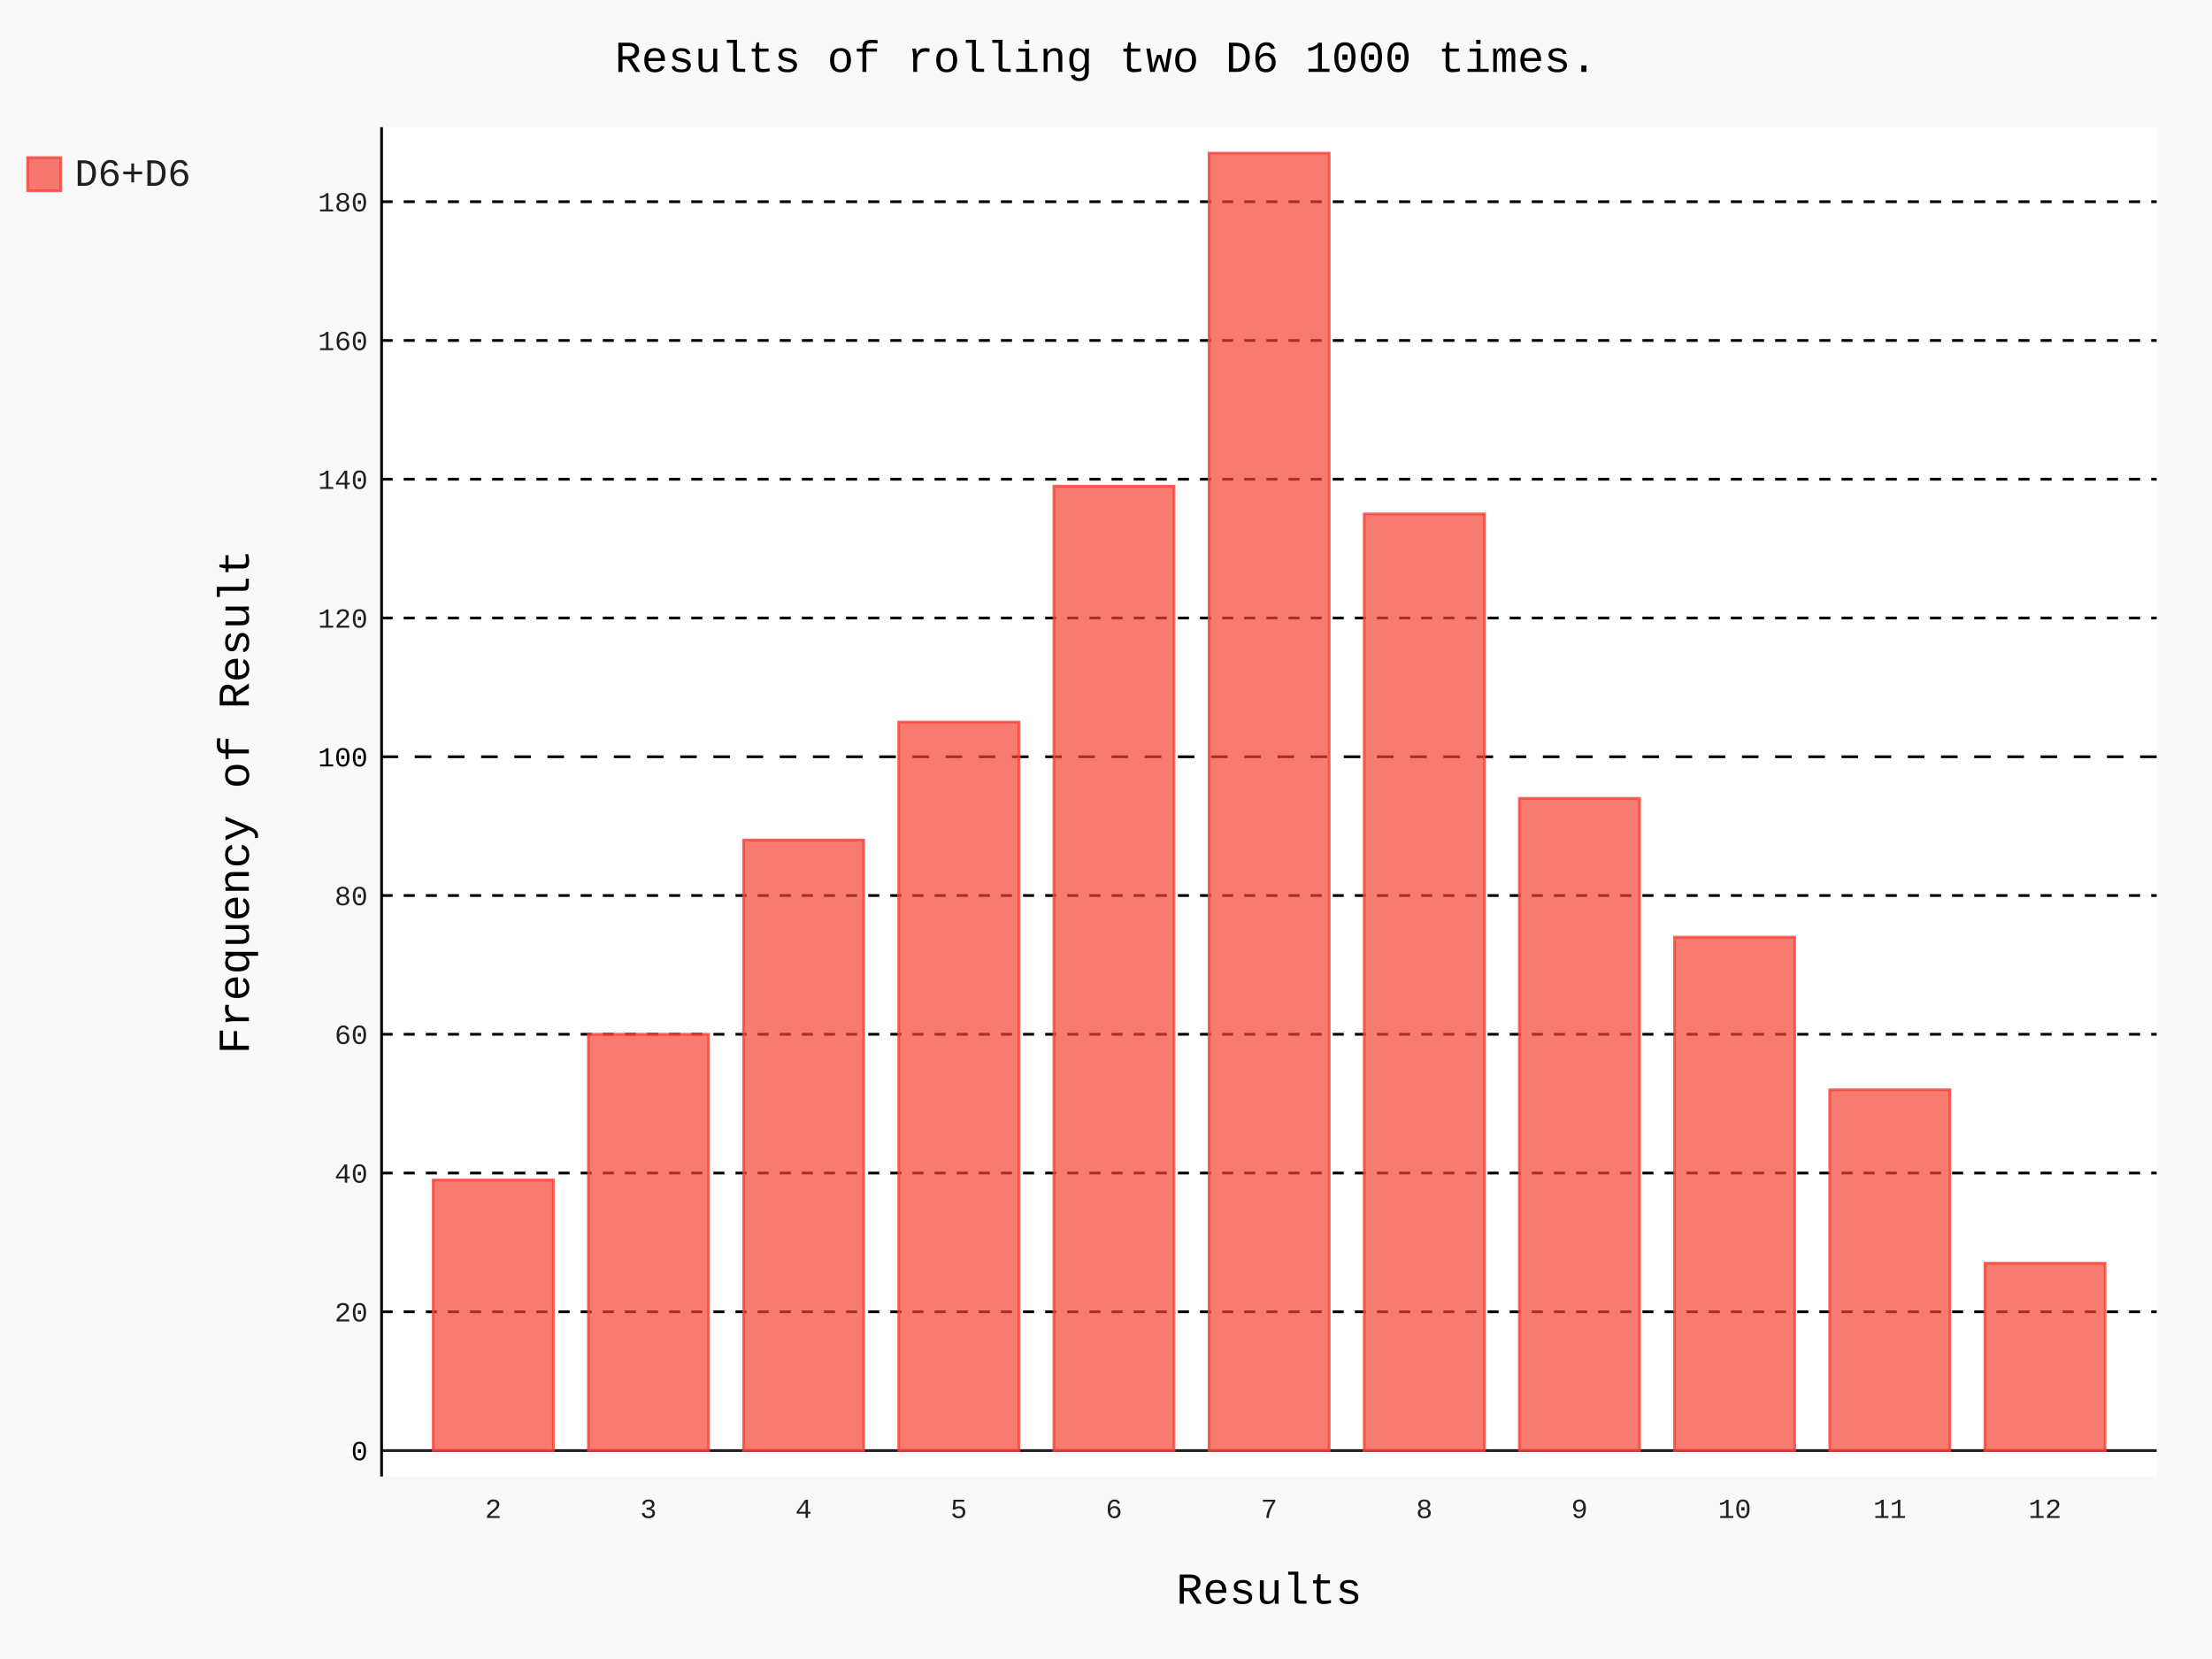
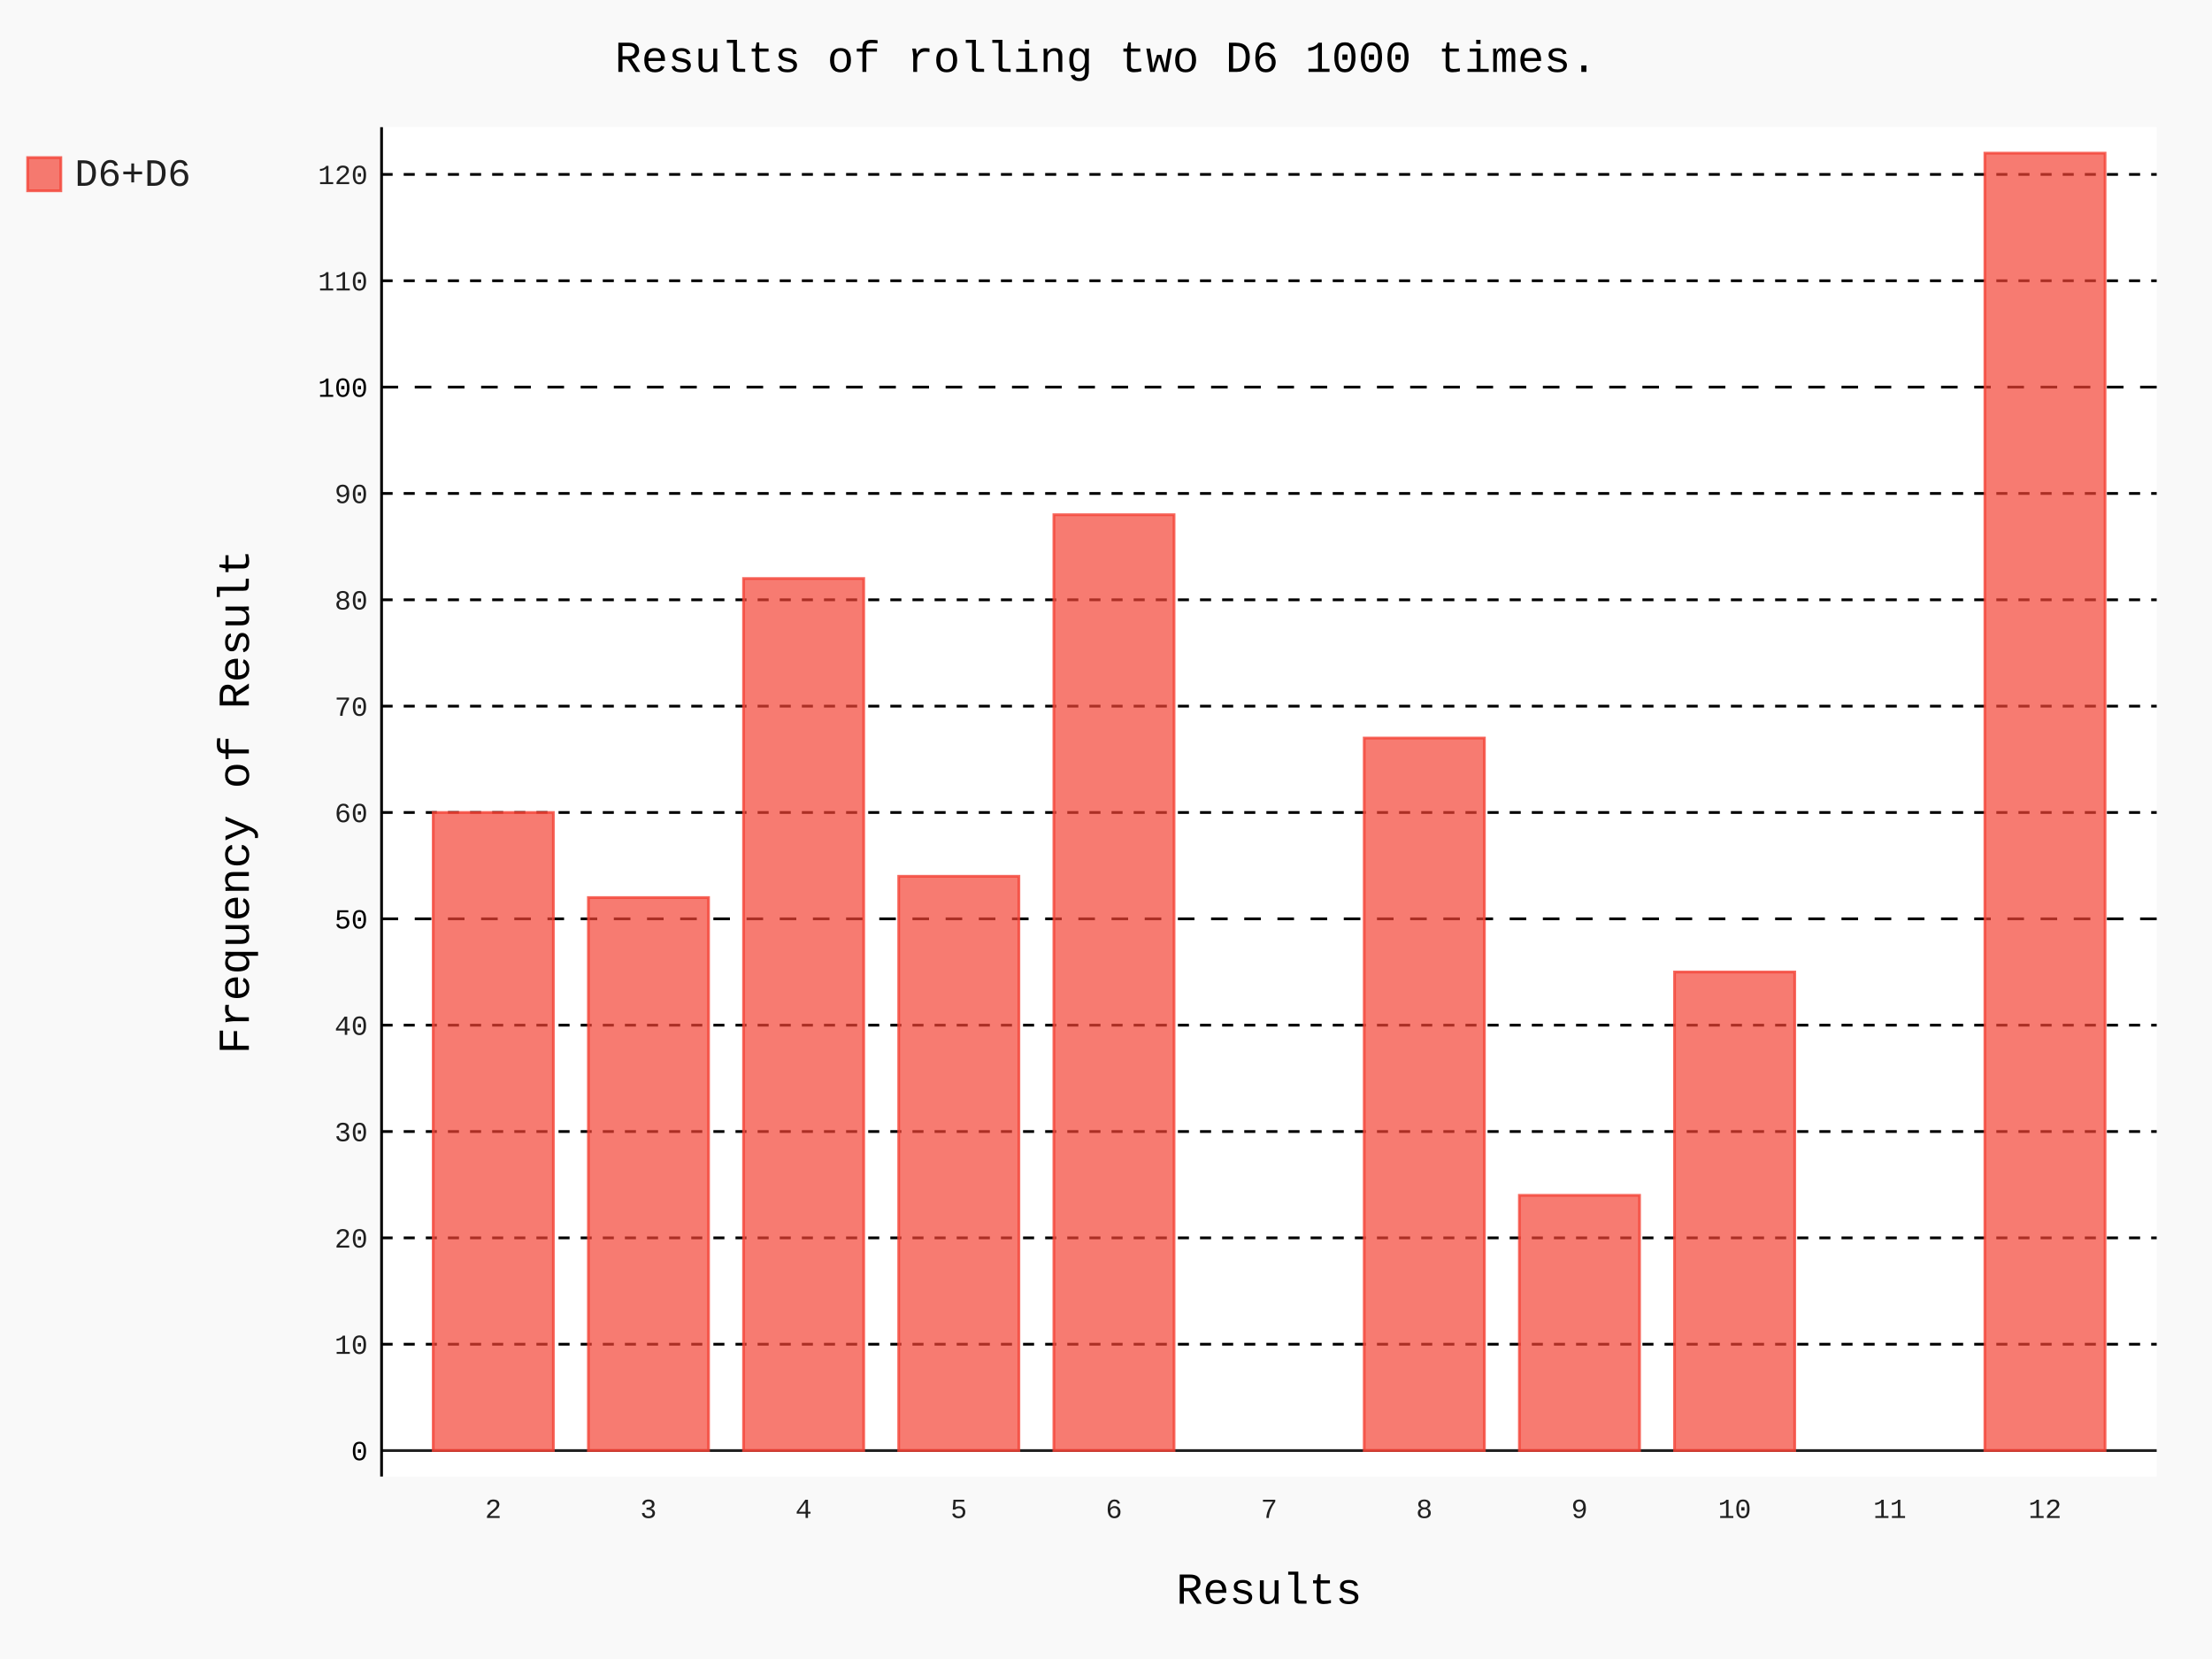
- <svg xmlns="http://www.w3.org/2000/svg" class="pygal-chart" id="chart-cfb28881-1368-4796-a774-517c3531ba4e" viewBox="0 0 800 600">
+ <svg xmlns="http://www.w3.org/2000/svg" id="chart-41966ea5-2b88-454b-b82e-bc6275dca325" class="pygal-chart" viewBox="0 0 800 600">
  <defs>
-     <style type="text/css">#chart-cfb28881-1368-4796-a774-517c3531ba4e{-webkit-user-select:none;-webkit-font-smoothing:antialiased;font-family:Consolas,"Liberation Mono",Menlo,Courier,monospace}#chart-cfb28881-1368-4796-a774-517c3531ba4e .title{font-family:Consolas,"Liberation Mono",Menlo,Courier,monospace;font-size:16px}#chart-cfb28881-1368-4796-a774-517c3531ba4e .legends .legend text{font-family:Consolas,"Liberation Mono",Menlo,Courier,monospace;font-size:14px}#chart-cfb28881-1368-4796-a774-517c3531ba4e .axis text{font-family:Consolas,"Liberation Mono",Menlo,Courier,monospace;font-size:10px}#chart-cfb28881-1368-4796-a774-517c3531ba4e .axis text.major{font-family:Consolas,"Liberation Mono",Menlo,Courier,monospace;font-size:10px}#chart-cfb28881-1368-4796-a774-517c3531ba4e .text-overlay text.value{font-family:Consolas,"Liberation Mono",Menlo,Courier,monospace;font-size:16px}#chart-cfb28881-1368-4796-a774-517c3531ba4e .text-overlay text.label{font-family:Consolas,"Liberation Mono",Menlo,Courier,monospace;font-size:10px}#chart-cfb28881-1368-4796-a774-517c3531ba4e .tooltip{font-family:Consolas,"Liberation Mono",Menlo,Courier,monospace;font-size:14px}#chart-cfb28881-1368-4796-a774-517c3531ba4e text.no_data{font-family:Consolas,"Liberation Mono",Menlo,Courier,monospace;font-size:64px}
- #chart-cfb28881-1368-4796-a774-517c3531ba4e{background-color:rgba(249,249,249,1)}#chart-cfb28881-1368-4796-a774-517c3531ba4e path,#chart-cfb28881-1368-4796-a774-517c3531ba4e line,#chart-cfb28881-1368-4796-a774-517c3531ba4e rect,#chart-cfb28881-1368-4796-a774-517c3531ba4e circle{-webkit-transition:150ms;-moz-transition:150ms;transition:150ms}#chart-cfb28881-1368-4796-a774-517c3531ba4e .graph &gt; .background{fill:rgba(249,249,249,1)}#chart-cfb28881-1368-4796-a774-517c3531ba4e .plot &gt; .background{fill:rgba(255,255,255,1)}#chart-cfb28881-1368-4796-a774-517c3531ba4e .graph{fill:rgba(0,0,0,.87)}#chart-cfb28881-1368-4796-a774-517c3531ba4e text.no_data{fill:rgba(0,0,0,1)}#chart-cfb28881-1368-4796-a774-517c3531ba4e .title{fill:rgba(0,0,0,1)}#chart-cfb28881-1368-4796-a774-517c3531ba4e .legends .legend text{fill:rgba(0,0,0,.87)}#chart-cfb28881-1368-4796-a774-517c3531ba4e .legends .legend:hover text{fill:rgba(0,0,0,1)}#chart-cfb28881-1368-4796-a774-517c3531ba4e .axis .line{stroke:rgba(0,0,0,1)}#chart-cfb28881-1368-4796-a774-517c3531ba4e .axis .guide.line{stroke:rgba(0,0,0,.54)}#chart-cfb28881-1368-4796-a774-517c3531ba4e .axis .major.line{stroke:rgba(0,0,0,.87)}#chart-cfb28881-1368-4796-a774-517c3531ba4e .axis text.major{fill:rgba(0,0,0,1)}#chart-cfb28881-1368-4796-a774-517c3531ba4e .axis.y .guides:hover .guide.line,#chart-cfb28881-1368-4796-a774-517c3531ba4e .line-graph .axis.x .guides:hover .guide.line,#chart-cfb28881-1368-4796-a774-517c3531ba4e .stackedline-graph .axis.x .guides:hover .guide.line,#chart-cfb28881-1368-4796-a774-517c3531ba4e .xy-graph .axis.x .guides:hover .guide.line{stroke:rgba(0,0,0,1)}#chart-cfb28881-1368-4796-a774-517c3531ba4e .axis .guides:hover text{fill:rgba(0,0,0,1)}#chart-cfb28881-1368-4796-a774-517c3531ba4e .reactive{fill-opacity:.7;stroke-opacity:.8;stroke-width:1}#chart-cfb28881-1368-4796-a774-517c3531ba4e .ci{stroke:rgba(0,0,0,.87)}#chart-cfb28881-1368-4796-a774-517c3531ba4e .reactive.active,#chart-cfb28881-1368-4796-a774-517c3531ba4e .active .reactive{fill-opacity:.8;stroke-opacity:.9;stroke-width:4}#chart-cfb28881-1368-4796-a774-517c3531ba4e .ci .reactive.active{stroke-width:1.5}#chart-cfb28881-1368-4796-a774-517c3531ba4e .series text{fill:rgba(0,0,0,1)}#chart-cfb28881-1368-4796-a774-517c3531ba4e .tooltip rect{fill:rgba(255,255,255,1);stroke:rgba(0,0,0,1);-webkit-transition:opacity 150ms;-moz-transition:opacity 150ms;transition:opacity 150ms}#chart-cfb28881-1368-4796-a774-517c3531ba4e .tooltip .label{fill:rgba(0,0,0,.87)}#chart-cfb28881-1368-4796-a774-517c3531ba4e .tooltip .label{fill:rgba(0,0,0,.87)}#chart-cfb28881-1368-4796-a774-517c3531ba4e .tooltip .legend{font-size:.8em;fill:rgba(0,0,0,.54)}#chart-cfb28881-1368-4796-a774-517c3531ba4e .tooltip .x_label{font-size:.6em;fill:rgba(0,0,0,1)}#chart-cfb28881-1368-4796-a774-517c3531ba4e .tooltip .xlink{font-size:.5em;text-decoration:underline}#chart-cfb28881-1368-4796-a774-517c3531ba4e .tooltip .value{font-size:1.5em}#chart-cfb28881-1368-4796-a774-517c3531ba4e .bound{font-size:.5em}#chart-cfb28881-1368-4796-a774-517c3531ba4e .max-value{font-size:.75em;fill:rgba(0,0,0,.54)}#chart-cfb28881-1368-4796-a774-517c3531ba4e .map-element{fill:rgba(255,255,255,1);stroke:rgba(0,0,0,.54) !important}#chart-cfb28881-1368-4796-a774-517c3531ba4e .map-element .reactive{fill-opacity:inherit;stroke-opacity:inherit}#chart-cfb28881-1368-4796-a774-517c3531ba4e .color-0,#chart-cfb28881-1368-4796-a774-517c3531ba4e .color-0 a:visited{stroke:#F44336;fill:#F44336}#chart-cfb28881-1368-4796-a774-517c3531ba4e .text-overlay .color-0 text{fill:black}
- #chart-cfb28881-1368-4796-a774-517c3531ba4e text.no_data{text-anchor:middle}#chart-cfb28881-1368-4796-a774-517c3531ba4e .guide.line{fill:none}#chart-cfb28881-1368-4796-a774-517c3531ba4e .centered{text-anchor:middle}#chart-cfb28881-1368-4796-a774-517c3531ba4e .title{text-anchor:middle}#chart-cfb28881-1368-4796-a774-517c3531ba4e .legends .legend text{fill-opacity:1}#chart-cfb28881-1368-4796-a774-517c3531ba4e .axis.x text{text-anchor:middle}#chart-cfb28881-1368-4796-a774-517c3531ba4e .axis.x:not(.web) text[transform]{text-anchor:start}#chart-cfb28881-1368-4796-a774-517c3531ba4e .axis.x:not(.web) text[transform].backwards{text-anchor:end}#chart-cfb28881-1368-4796-a774-517c3531ba4e .axis.y text{text-anchor:end}#chart-cfb28881-1368-4796-a774-517c3531ba4e .axis.y text[transform].backwards{text-anchor:start}#chart-cfb28881-1368-4796-a774-517c3531ba4e .axis.y2 text{text-anchor:start}#chart-cfb28881-1368-4796-a774-517c3531ba4e .axis.y2 text[transform].backwards{text-anchor:end}#chart-cfb28881-1368-4796-a774-517c3531ba4e .axis .guide.line{stroke-dasharray:4,4;stroke:black}#chart-cfb28881-1368-4796-a774-517c3531ba4e .axis .major.guide.line{stroke-dasharray:6,6;stroke:black}#chart-cfb28881-1368-4796-a774-517c3531ba4e .horizontal .axis.y .guide.line,#chart-cfb28881-1368-4796-a774-517c3531ba4e .horizontal .axis.y2 .guide.line,#chart-cfb28881-1368-4796-a774-517c3531ba4e .vertical .axis.x .guide.line{opacity:0}#chart-cfb28881-1368-4796-a774-517c3531ba4e .horizontal .axis.always_show .guide.line,#chart-cfb28881-1368-4796-a774-517c3531ba4e .vertical .axis.always_show .guide.line{opacity:1 !important}#chart-cfb28881-1368-4796-a774-517c3531ba4e .axis.y .guides:hover .guide.line,#chart-cfb28881-1368-4796-a774-517c3531ba4e .axis.y2 .guides:hover .guide.line,#chart-cfb28881-1368-4796-a774-517c3531ba4e .axis.x .guides:hover .guide.line{opacity:1}#chart-cfb28881-1368-4796-a774-517c3531ba4e .axis .guides:hover text{opacity:1}#chart-cfb28881-1368-4796-a774-517c3531ba4e .nofill{fill:none}#chart-cfb28881-1368-4796-a774-517c3531ba4e .subtle-fill{fill-opacity:.2}#chart-cfb28881-1368-4796-a774-517c3531ba4e .dot{stroke-width:1px;fill-opacity:1;stroke-opacity:1}#chart-cfb28881-1368-4796-a774-517c3531ba4e .dot.active{stroke-width:5px}#chart-cfb28881-1368-4796-a774-517c3531ba4e .dot.negative{fill:transparent}#chart-cfb28881-1368-4796-a774-517c3531ba4e text,#chart-cfb28881-1368-4796-a774-517c3531ba4e tspan{stroke:none !important}#chart-cfb28881-1368-4796-a774-517c3531ba4e .series text.active{opacity:1}#chart-cfb28881-1368-4796-a774-517c3531ba4e .tooltip rect{fill-opacity:.95;stroke-width:.5}#chart-cfb28881-1368-4796-a774-517c3531ba4e .tooltip text{fill-opacity:1}#chart-cfb28881-1368-4796-a774-517c3531ba4e .showable{visibility:hidden}#chart-cfb28881-1368-4796-a774-517c3531ba4e .showable.shown{visibility:visible}#chart-cfb28881-1368-4796-a774-517c3531ba4e .gauge-background{fill:rgba(229,229,229,1);stroke:none}#chart-cfb28881-1368-4796-a774-517c3531ba4e .bg-lines{stroke:rgba(249,249,249,1);stroke-width:2px}</style>
+     <style type="text/css">#chart-41966ea5-2b88-454b-b82e-bc6275dca325{-webkit-user-select:none;-webkit-font-smoothing:antialiased;font-family:Consolas,"Liberation Mono",Menlo,Courier,monospace}#chart-41966ea5-2b88-454b-b82e-bc6275dca325 .title{font-family:Consolas,"Liberation Mono",Menlo,Courier,monospace;font-size:16px}#chart-41966ea5-2b88-454b-b82e-bc6275dca325 .legends .legend text{font-family:Consolas,"Liberation Mono",Menlo,Courier,monospace;font-size:14px}#chart-41966ea5-2b88-454b-b82e-bc6275dca325 .axis text{font-family:Consolas,"Liberation Mono",Menlo,Courier,monospace;font-size:10px}#chart-41966ea5-2b88-454b-b82e-bc6275dca325 .axis text.major{font-family:Consolas,"Liberation Mono",Menlo,Courier,monospace;font-size:10px}#chart-41966ea5-2b88-454b-b82e-bc6275dca325 .text-overlay text.value{font-family:Consolas,"Liberation Mono",Menlo,Courier,monospace;font-size:16px}#chart-41966ea5-2b88-454b-b82e-bc6275dca325 .text-overlay text.label{font-family:Consolas,"Liberation Mono",Menlo,Courier,monospace;font-size:10px}#chart-41966ea5-2b88-454b-b82e-bc6275dca325 .tooltip{font-family:Consolas,"Liberation Mono",Menlo,Courier,monospace;font-size:14px}#chart-41966ea5-2b88-454b-b82e-bc6275dca325 text.no_data{font-family:Consolas,"Liberation Mono",Menlo,Courier,monospace;font-size:64px}
+ #chart-41966ea5-2b88-454b-b82e-bc6275dca325{background-color:rgba(249,249,249,1)}#chart-41966ea5-2b88-454b-b82e-bc6275dca325 path,#chart-41966ea5-2b88-454b-b82e-bc6275dca325 line,#chart-41966ea5-2b88-454b-b82e-bc6275dca325 rect,#chart-41966ea5-2b88-454b-b82e-bc6275dca325 circle{-webkit-transition:150ms;-moz-transition:150ms;transition:150ms}#chart-41966ea5-2b88-454b-b82e-bc6275dca325 .graph &gt; .background{fill:rgba(249,249,249,1)}#chart-41966ea5-2b88-454b-b82e-bc6275dca325 .plot &gt; .background{fill:rgba(255,255,255,1)}#chart-41966ea5-2b88-454b-b82e-bc6275dca325 .graph{fill:rgba(0,0,0,.87)}#chart-41966ea5-2b88-454b-b82e-bc6275dca325 text.no_data{fill:rgba(0,0,0,1)}#chart-41966ea5-2b88-454b-b82e-bc6275dca325 .title{fill:rgba(0,0,0,1)}#chart-41966ea5-2b88-454b-b82e-bc6275dca325 .legends .legend text{fill:rgba(0,0,0,.87)}#chart-41966ea5-2b88-454b-b82e-bc6275dca325 .legends .legend:hover text{fill:rgba(0,0,0,1)}#chart-41966ea5-2b88-454b-b82e-bc6275dca325 .axis .line{stroke:rgba(0,0,0,1)}#chart-41966ea5-2b88-454b-b82e-bc6275dca325 .axis .guide.line{stroke:rgba(0,0,0,.54)}#chart-41966ea5-2b88-454b-b82e-bc6275dca325 .axis .major.line{stroke:rgba(0,0,0,.87)}#chart-41966ea5-2b88-454b-b82e-bc6275dca325 .axis text.major{fill:rgba(0,0,0,1)}#chart-41966ea5-2b88-454b-b82e-bc6275dca325 .axis.y .guides:hover .guide.line,#chart-41966ea5-2b88-454b-b82e-bc6275dca325 .line-graph .axis.x .guides:hover .guide.line,#chart-41966ea5-2b88-454b-b82e-bc6275dca325 .stackedline-graph .axis.x .guides:hover .guide.line,#chart-41966ea5-2b88-454b-b82e-bc6275dca325 .xy-graph .axis.x .guides:hover .guide.line{stroke:rgba(0,0,0,1)}#chart-41966ea5-2b88-454b-b82e-bc6275dca325 .axis .guides:hover text{fill:rgba(0,0,0,1)}#chart-41966ea5-2b88-454b-b82e-bc6275dca325 .reactive{fill-opacity:.7;stroke-opacity:.8;stroke-width:1}#chart-41966ea5-2b88-454b-b82e-bc6275dca325 .ci{stroke:rgba(0,0,0,.87)}#chart-41966ea5-2b88-454b-b82e-bc6275dca325 .reactive.active,#chart-41966ea5-2b88-454b-b82e-bc6275dca325 .active .reactive{fill-opacity:.8;stroke-opacity:.9;stroke-width:4}#chart-41966ea5-2b88-454b-b82e-bc6275dca325 .ci .reactive.active{stroke-width:1.5}#chart-41966ea5-2b88-454b-b82e-bc6275dca325 .series text{fill:rgba(0,0,0,1)}#chart-41966ea5-2b88-454b-b82e-bc6275dca325 .tooltip rect{fill:rgba(255,255,255,1);stroke:rgba(0,0,0,1);-webkit-transition:opacity 150ms;-moz-transition:opacity 150ms;transition:opacity 150ms}#chart-41966ea5-2b88-454b-b82e-bc6275dca325 .tooltip .label{fill:rgba(0,0,0,.87)}#chart-41966ea5-2b88-454b-b82e-bc6275dca325 .tooltip .label{fill:rgba(0,0,0,.87)}#chart-41966ea5-2b88-454b-b82e-bc6275dca325 .tooltip .legend{font-size:.8em;fill:rgba(0,0,0,.54)}#chart-41966ea5-2b88-454b-b82e-bc6275dca325 .tooltip .x_label{font-size:.6em;fill:rgba(0,0,0,1)}#chart-41966ea5-2b88-454b-b82e-bc6275dca325 .tooltip .xlink{font-size:.5em;text-decoration:underline}#chart-41966ea5-2b88-454b-b82e-bc6275dca325 .tooltip .value{font-size:1.5em}#chart-41966ea5-2b88-454b-b82e-bc6275dca325 .bound{font-size:.5em}#chart-41966ea5-2b88-454b-b82e-bc6275dca325 .max-value{font-size:.75em;fill:rgba(0,0,0,.54)}#chart-41966ea5-2b88-454b-b82e-bc6275dca325 .map-element{fill:rgba(255,255,255,1);stroke:rgba(0,0,0,.54) !important}#chart-41966ea5-2b88-454b-b82e-bc6275dca325 .map-element .reactive{fill-opacity:inherit;stroke-opacity:inherit}#chart-41966ea5-2b88-454b-b82e-bc6275dca325 .color-0,#chart-41966ea5-2b88-454b-b82e-bc6275dca325 .color-0 a:visited{stroke:#F44336;fill:#F44336}#chart-41966ea5-2b88-454b-b82e-bc6275dca325 .text-overlay .color-0 text{fill:black}
+ #chart-41966ea5-2b88-454b-b82e-bc6275dca325 text.no_data{text-anchor:middle}#chart-41966ea5-2b88-454b-b82e-bc6275dca325 .guide.line{fill:none}#chart-41966ea5-2b88-454b-b82e-bc6275dca325 .centered{text-anchor:middle}#chart-41966ea5-2b88-454b-b82e-bc6275dca325 .title{text-anchor:middle}#chart-41966ea5-2b88-454b-b82e-bc6275dca325 .legends .legend text{fill-opacity:1}#chart-41966ea5-2b88-454b-b82e-bc6275dca325 .axis.x text{text-anchor:middle}#chart-41966ea5-2b88-454b-b82e-bc6275dca325 .axis.x:not(.web) text[transform]{text-anchor:start}#chart-41966ea5-2b88-454b-b82e-bc6275dca325 .axis.x:not(.web) text[transform].backwards{text-anchor:end}#chart-41966ea5-2b88-454b-b82e-bc6275dca325 .axis.y text{text-anchor:end}#chart-41966ea5-2b88-454b-b82e-bc6275dca325 .axis.y text[transform].backwards{text-anchor:start}#chart-41966ea5-2b88-454b-b82e-bc6275dca325 .axis.y2 text{text-anchor:start}#chart-41966ea5-2b88-454b-b82e-bc6275dca325 .axis.y2 text[transform].backwards{text-anchor:end}#chart-41966ea5-2b88-454b-b82e-bc6275dca325 .axis .guide.line{stroke-dasharray:4,4;stroke:black}#chart-41966ea5-2b88-454b-b82e-bc6275dca325 .axis .major.guide.line{stroke-dasharray:6,6;stroke:black}#chart-41966ea5-2b88-454b-b82e-bc6275dca325 .horizontal .axis.y .guide.line,#chart-41966ea5-2b88-454b-b82e-bc6275dca325 .horizontal .axis.y2 .guide.line,#chart-41966ea5-2b88-454b-b82e-bc6275dca325 .vertical .axis.x .guide.line{opacity:0}#chart-41966ea5-2b88-454b-b82e-bc6275dca325 .horizontal .axis.always_show .guide.line,#chart-41966ea5-2b88-454b-b82e-bc6275dca325 .vertical .axis.always_show .guide.line{opacity:1 !important}#chart-41966ea5-2b88-454b-b82e-bc6275dca325 .axis.y .guides:hover .guide.line,#chart-41966ea5-2b88-454b-b82e-bc6275dca325 .axis.y2 .guides:hover .guide.line,#chart-41966ea5-2b88-454b-b82e-bc6275dca325 .axis.x .guides:hover .guide.line{opacity:1}#chart-41966ea5-2b88-454b-b82e-bc6275dca325 .axis .guides:hover text{opacity:1}#chart-41966ea5-2b88-454b-b82e-bc6275dca325 .nofill{fill:none}#chart-41966ea5-2b88-454b-b82e-bc6275dca325 .subtle-fill{fill-opacity:.2}#chart-41966ea5-2b88-454b-b82e-bc6275dca325 .dot{stroke-width:1px;fill-opacity:1;stroke-opacity:1}#chart-41966ea5-2b88-454b-b82e-bc6275dca325 .dot.active{stroke-width:5px}#chart-41966ea5-2b88-454b-b82e-bc6275dca325 .dot.negative{fill:transparent}#chart-41966ea5-2b88-454b-b82e-bc6275dca325 text,#chart-41966ea5-2b88-454b-b82e-bc6275dca325 tspan{stroke:none !important}#chart-41966ea5-2b88-454b-b82e-bc6275dca325 .series text.active{opacity:1}#chart-41966ea5-2b88-454b-b82e-bc6275dca325 .tooltip rect{fill-opacity:.95;stroke-width:.5}#chart-41966ea5-2b88-454b-b82e-bc6275dca325 .tooltip text{fill-opacity:1}#chart-41966ea5-2b88-454b-b82e-bc6275dca325 .showable{visibility:hidden}#chart-41966ea5-2b88-454b-b82e-bc6275dca325 .showable.shown{visibility:visible}#chart-41966ea5-2b88-454b-b82e-bc6275dca325 .gauge-background{fill:rgba(229,229,229,1);stroke:none}#chart-41966ea5-2b88-454b-b82e-bc6275dca325 .bg-lines{stroke:rgba(249,249,249,1);stroke-width:2px}</style>
  </defs>
  <g class="graph bar-graph vertical">
-     <rect class="background" height="600" width="800" x="0" y="0" />
-     <g class="plot" transform="translate(138, 46)">
-       <rect class="background" height="488" width="642.0" x="0" y="0" />
+     <rect x="0" y="0" width="800" height="600" class="background" />
+     <g transform="translate(138, 46)" class="plot">
+       <rect x="0" y="0" width="642.0" height="488" class="background" />
      <g class="axis y always_show">
        <g class="guides">
-           <path class="axis major line" d="M0 478.615 h642" />
-           <text class="major" x="-5" y="482.115">0</text>
+           <path d="M0 478.615 h642" class="axis major line" />
+           <text x="-5" y="482.115" class="major">0</text>
        </g>
        <g class="guides">
-           <path class="guide line" d="M0 428.43 h642" />
-           <text class="" x="-5" y="431.93">20</text>
+           <path d="M0 440.154 h642" class="guide line" />
+           <text x="-5" y="443.654" class="">10</text>
        </g>
        <g class="guides">
-           <path class="guide line" d="M0 378.245 h642" />
-           <text class="" x="-5" y="381.745">40</text>
+           <path d="M0 401.692 h642" class="guide line" />
+           <text x="-5" y="405.192" class="">20</text>
        </g>
        <g class="guides">
-           <path class="guide line" d="M0 328.06 h642" />
-           <text class="" x="-5" y="331.56">60</text>
+           <path d="M0 363.231 h642" class="guide line" />
+           <text x="-5" y="366.731" class="">30</text>
        </g>
        <g class="guides">
-           <path class="guide line" d="M0 277.875 h642" />
-           <text class="" x="-5" y="281.375">80</text>
+           <path d="M0 324.769 h642" class="guide line" />
+           <text x="-5" y="328.269" class="">40</text>
        </g>
        <g class="guides">
-           <path class="major guide line" d="M0 227.69 h642" />
-           <text class="major" x="-5" y="231.19">100</text>
+           <path d="M0 286.308 h642" class="major guide line" />
+           <text x="-5" y="289.808" class="major">50</text>
        </g>
        <g class="guides">
-           <path class="guide line" d="M0 177.505 h642" />
-           <text class="" x="-5" y="181.005">120</text>
+           <path d="M0 247.846 h642" class="guide line" />
+           <text x="-5" y="251.346" class="">60</text>
        </g>
        <g class="guides">
-           <path class="guide line" d="M0 127.32 h642" />
-           <text class="" x="-5" y="130.82">140</text>
+           <path d="M0 209.385 h642" class="guide line" />
+           <text x="-5" y="212.885" class="">70</text>
        </g>
        <g class="guides">
-           <path class="guide line" d="M0 77.135 h642" />
-           <text class="" x="-5" y="80.635">160</text>
+           <path d="M0 170.923 h642" class="guide line" />
+           <text x="-5" y="174.423" class="">80</text>
        </g>
        <g class="guides">
-           <path class="guide line" d="M0 26.949 h642" />
-           <text class="" x="-5" y="30.449">180</text>
+           <path d="M0 132.462 h642" class="guide line" />
+           <text x="-5" y="135.962" class="">90</text>
+         </g>
+         <g class="guides">
+           <path d="M0 94 h642" class="major guide line" />
+           <text x="-5" y="97.5" class="major">100</text>
+         </g>
+         <g class="guides">
+           <path d="M0 55.538 h642" class="guide line" />
+           <text x="-5" y="59.038" class="">110</text>
+         </g>
+         <g class="guides">
+           <path d="M0 17.077 h642" class="guide line" />
+           <text x="-5" y="20.577" class="">120</text>
        </g>
      </g>
      <g class="axis x">
-         <path class="line" d="M0 0 v488" />
+         <path d="M0 0 v488" class="line" />
        <g class="guides">
-           <path class="guide line" d="M40.406 0 v488" />
-           <text class="" x="40.406" y="503.0">2</text>
+           <path d="M40.406 0 v488" class="guide line" />
+           <text x="40.406" y="503.0" class="">2</text>
        </g>
        <g class="guides">
-           <path class="guide line" d="M96.524 0 v488" />
-           <text class="" x="96.524" y="503.0">3</text>
+           <path d="M96.524 0 v488" class="guide line" />
+           <text x="96.524" y="503.0" class="">3</text>
        </g>
        <g class="guides">
-           <path class="guide line" d="M152.643 0 v488" />
-           <text class="" x="152.643" y="503.0">4</text>
+           <path d="M152.643 0 v488" class="guide line" />
+           <text x="152.643" y="503.0" class="">4</text>
        </g>
        <g class="guides">
-           <path class="guide line" d="M208.762 0 v488" />
-           <text class="" x="208.762" y="503.0">5</text>
+           <path d="M208.762 0 v488" class="guide line" />
+           <text x="208.762" y="503.0" class="">5</text>
        </g>
        <g class="guides">
-           <path class="guide line" d="M264.881 0 v488" />
-           <text class="" x="264.881" y="503.0">6</text>
+           <path d="M264.881 0 v488" class="guide line" />
+           <text x="264.881" y="503.0" class="">6</text>
        </g>
        <g class="guides">
-           <path class="guide line" d="M321 0 v488" />
-           <text class="" x="321.0" y="503.0">7</text>
+           <path d="M321 0 v488" class="guide line" />
+           <text x="321.0" y="503.0" class="">7</text>
        </g>
        <g class="guides">
-           <path class="guide line" d="M377.119 0 v488" />
-           <text class="" x="377.119" y="503.0">8</text>
+           <path d="M377.119 0 v488" class="guide line" />
+           <text x="377.119" y="503.0" class="">8</text>
        </g>
        <g class="guides">
-           <path class="guide line" d="M433.238 0 v488" />
-           <text class="" x="433.238" y="503.0">9</text>
+           <path d="M433.238 0 v488" class="guide line" />
+           <text x="433.238" y="503.0" class="">9</text>
        </g>
        <g class="guides">
-           <path class="guide line" d="M489.357 0 v488" />
-           <text class="" x="489.357" y="503.0">10</text>
+           <path d="M489.357 0 v488" class="guide line" />
+           <text x="489.357" y="503.0" class="">10</text>
        </g>
        <g class="guides">
-           <path class="guide line" d="M545.476 0 v488" />
-           <text class="" x="545.476" y="503.0">11</text>
+           <path d="M545.476 0 v488" class="guide line" />
+           <text x="545.476" y="503.0" class="">11</text>
        </g>
        <g class="guides">
-           <path class="guide line" d="M601.594 0 v488" />
-           <text class="" x="601.594" y="503.0">12</text>
+           <path d="M601.594 0 v488" class="guide line" />
+           <text x="601.594" y="503.0" class="">12</text>
        </g>
      </g>
      <g class="series serie-0 color-0">
        <g class="bars">
          <g class="bar">
-             <rect class="rect reactive tooltip-trigger" height="97.861" rx="0" ry="0" width="43.458" x="18.676" y="380.754" />
+             <rect x="18.676" y="247.846" rx="0" ry="0" width="43.458" height="230.769" class="rect reactive tooltip-trigger" />
          </g>
          <g class="bar">
-             <rect class="rect reactive tooltip-trigger" height="150.555" rx="0" ry="0" width="43.458" x="74.795" y="328.06" />
+             <rect x="74.795" y="278.615" rx="0" ry="0" width="43.458" height="200.0" class="rect reactive tooltip-trigger" />
          </g>
          <g class="bar">
-             <rect class="rect reactive tooltip-trigger" height="220.814" rx="0" ry="0" width="43.458" x="130.914" y="257.801" />
+             <rect x="130.914" y="163.231" rx="0" ry="0" width="43.458" height="315.385" class="rect reactive tooltip-trigger" />
          </g>
          <g class="bar">
-             <rect class="rect reactive tooltip-trigger" height="263.472" rx="0" ry="0" width="43.458" x="187.033" y="215.144" />
+             <rect x="187.033" y="270.923" rx="0" ry="0" width="43.458" height="207.692" class="rect reactive tooltip-trigger" />
          </g>
          <g class="bar">
-             <rect class="rect reactive tooltip-trigger" height="348.787" rx="0" ry="0" width="43.458" x="243.152" y="129.829" />
+             <rect x="243.152" y="140.154" rx="0" ry="0" width="43.458" height="338.462" class="rect reactive tooltip-trigger" />
          </g>
          <g class="bar">
-             <rect class="rect reactive tooltip-trigger" height="469.231" rx="0" ry="0" width="43.458" x="299.271" y="9.385" />
+             <rect x="299.271" y="478.615" rx="0" ry="0" width="43.458" height="0.0" class="rect reactive tooltip-trigger" />
          </g>
          <g class="bar">
-             <rect class="rect reactive tooltip-trigger" height="338.749" rx="0" ry="0" width="43.458" x="355.39" y="139.866" />
+             <rect x="355.39" y="220.923" rx="0" ry="0" width="43.458" height="257.692" class="rect reactive tooltip-trigger" />
          </g>
          <g class="bar">
-             <rect class="rect reactive tooltip-trigger" height="235.87" rx="0" ry="0" width="43.458" x="411.509" y="242.745" />
+             <rect x="411.509" y="386.308" rx="0" ry="0" width="43.458" height="92.308" class="rect reactive tooltip-trigger" />
          </g>
          <g class="bar">
-             <rect class="rect reactive tooltip-trigger" height="185.685" rx="0" ry="0" width="43.458" x="467.627" y="292.93" />
+             <rect x="467.627" y="305.538" rx="0" ry="0" width="43.458" height="173.077" class="rect reactive tooltip-trigger" />
          </g>
          <g class="bar">
-             <rect class="rect reactive tooltip-trigger" height="130.481" rx="0" ry="0" width="43.458" x="523.746" y="348.134" />
+             <rect x="523.746" y="478.615" rx="0" ry="0" width="43.458" height="0.0" class="rect reactive tooltip-trigger" />
          </g>
          <g class="bar">
-             <rect class="rect reactive tooltip-trigger" height="67.75" rx="0" ry="0" width="43.458" x="579.865" y="410.865" />
+             <rect x="579.865" y="9.385" rx="0" ry="0" width="43.458" height="469.231" class="rect reactive tooltip-trigger" />
          </g>
        </g>
      </g>
    </g>
    <g class="titles">
-       <text class="title plot_title" x="400.0" y="26">Results of rolling two D6 1000 times.</text>
-       <text class="title" x="459.0" y="580">Results</text>
-       <text class="title" transform="rotate(-90 64 290)" x="64.0" y="316.0">Frequency of Result</text>
+       <text x="400.0" y="26" class="title plot_title">Results of rolling two D6 1000 times.</text>
+       <text x="459.0" y="580" class="title">Results</text>
+       <text x="64.0" y="316.0" class="title" transform="rotate(-90 64 290)">Frequency of Result</text>
    </g>
-     <g class="plot overlay" transform="translate(138, 46)">
+     <g transform="translate(138, 46)" class="plot overlay">
      <g class="series serie-0 color-0" />
    </g>
-     <g class="plot text-overlay" transform="translate(138, 46)">
+     <g transform="translate(138, 46)" class="plot text-overlay">
      <g class="series serie-0 color-0" />
    </g>
-     <g class="plot tooltip-overlay" transform="translate(138, 46)">
-       <g class="tooltip" style="opacity: 0" transform="translate(0 0)">
-         <rect class="tooltip-box" height="0" rx="0" ry="0" width="0" />
+     <g transform="translate(138, 46)" class="plot tooltip-overlay">
+       <g transform="translate(0 0)" style="opacity: 0" class="tooltip">
+         <rect rx="0" ry="0" width="0" height="0" class="tooltip-box" />
        <g class="text" />
      </g>
    </g>
-     <g class="legends" transform="translate(10, 56)">
-       <g class="legend reactive activate-serie" id="activate-serie-0">
-         <rect class="color-0 reactive" height="12" width="12" x="0.0" y="1.0" />
+     <g transform="translate(10, 56)" class="legends">
+       <g id="activate-serie-0" class="legend reactive activate-serie">
+         <rect x="0.0" y="1.0" width="12" height="12" class="color-0 reactive" />
        <text x="17.0" y="11.2">D6+D6</text>
      </g>
    </g>
-     <g class="legends" transform="translate(790, 56)" />
+     <g transform="translate(790, 56)" class="legends" />
  </g>
</svg>
